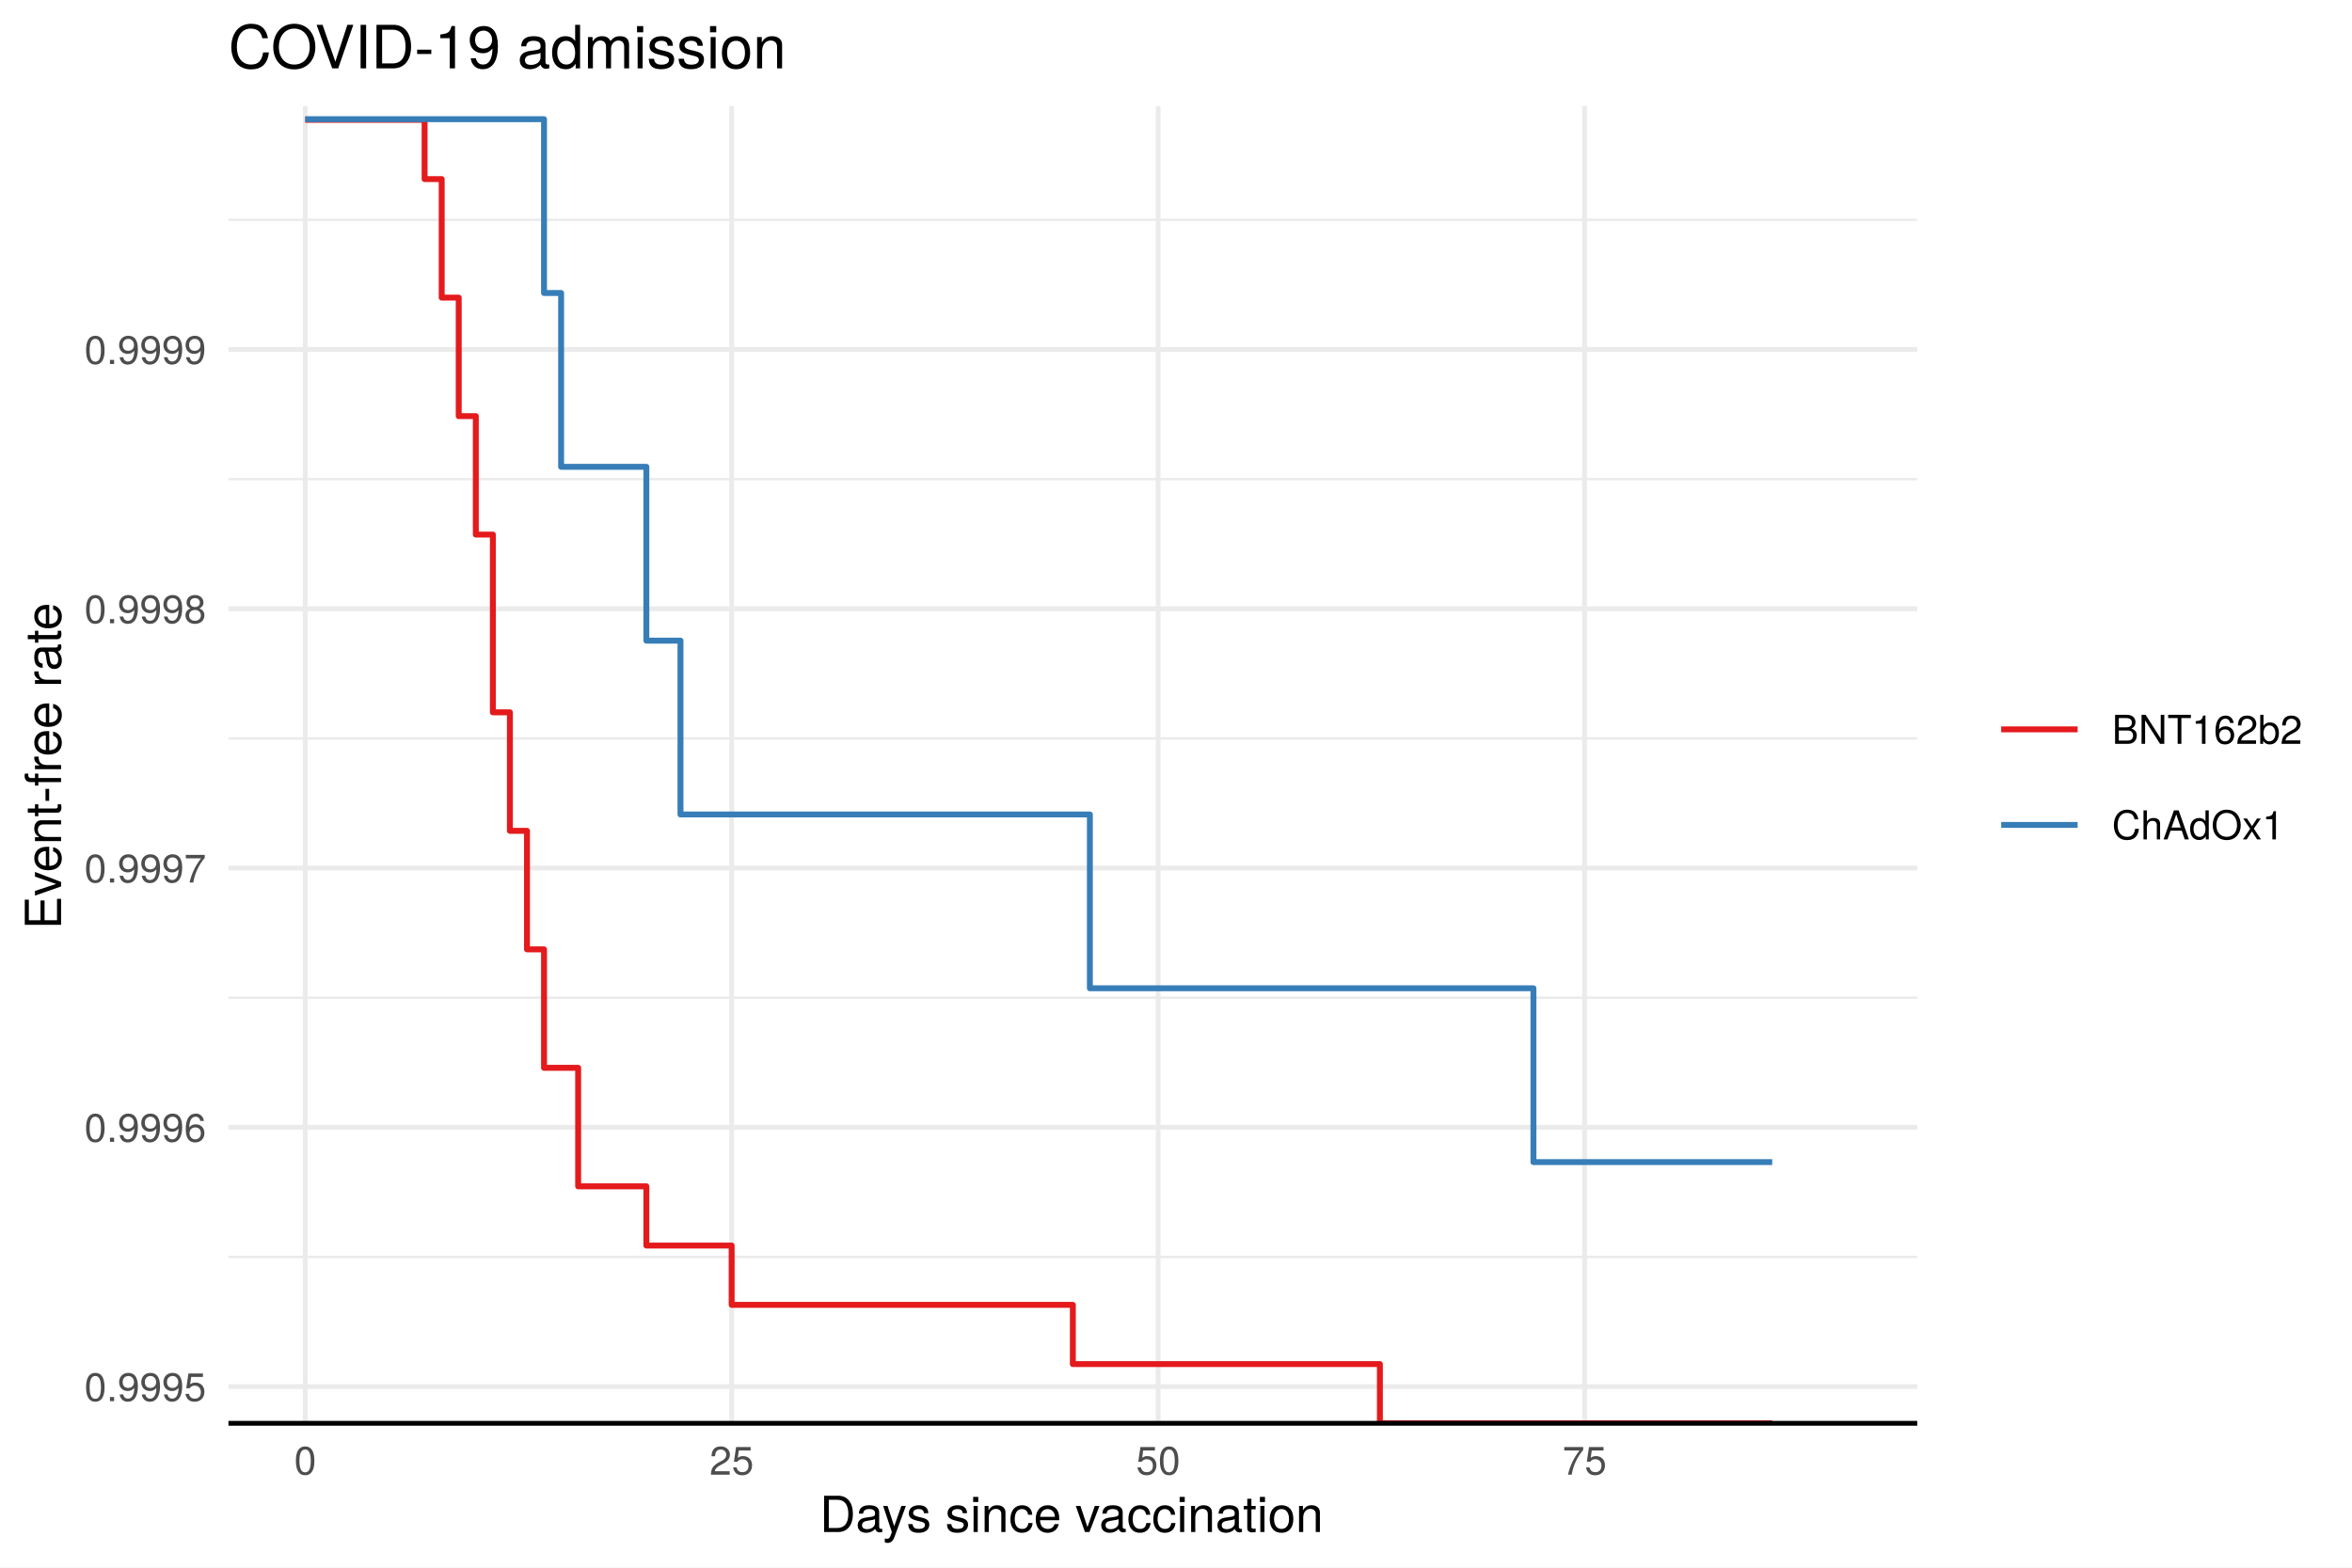
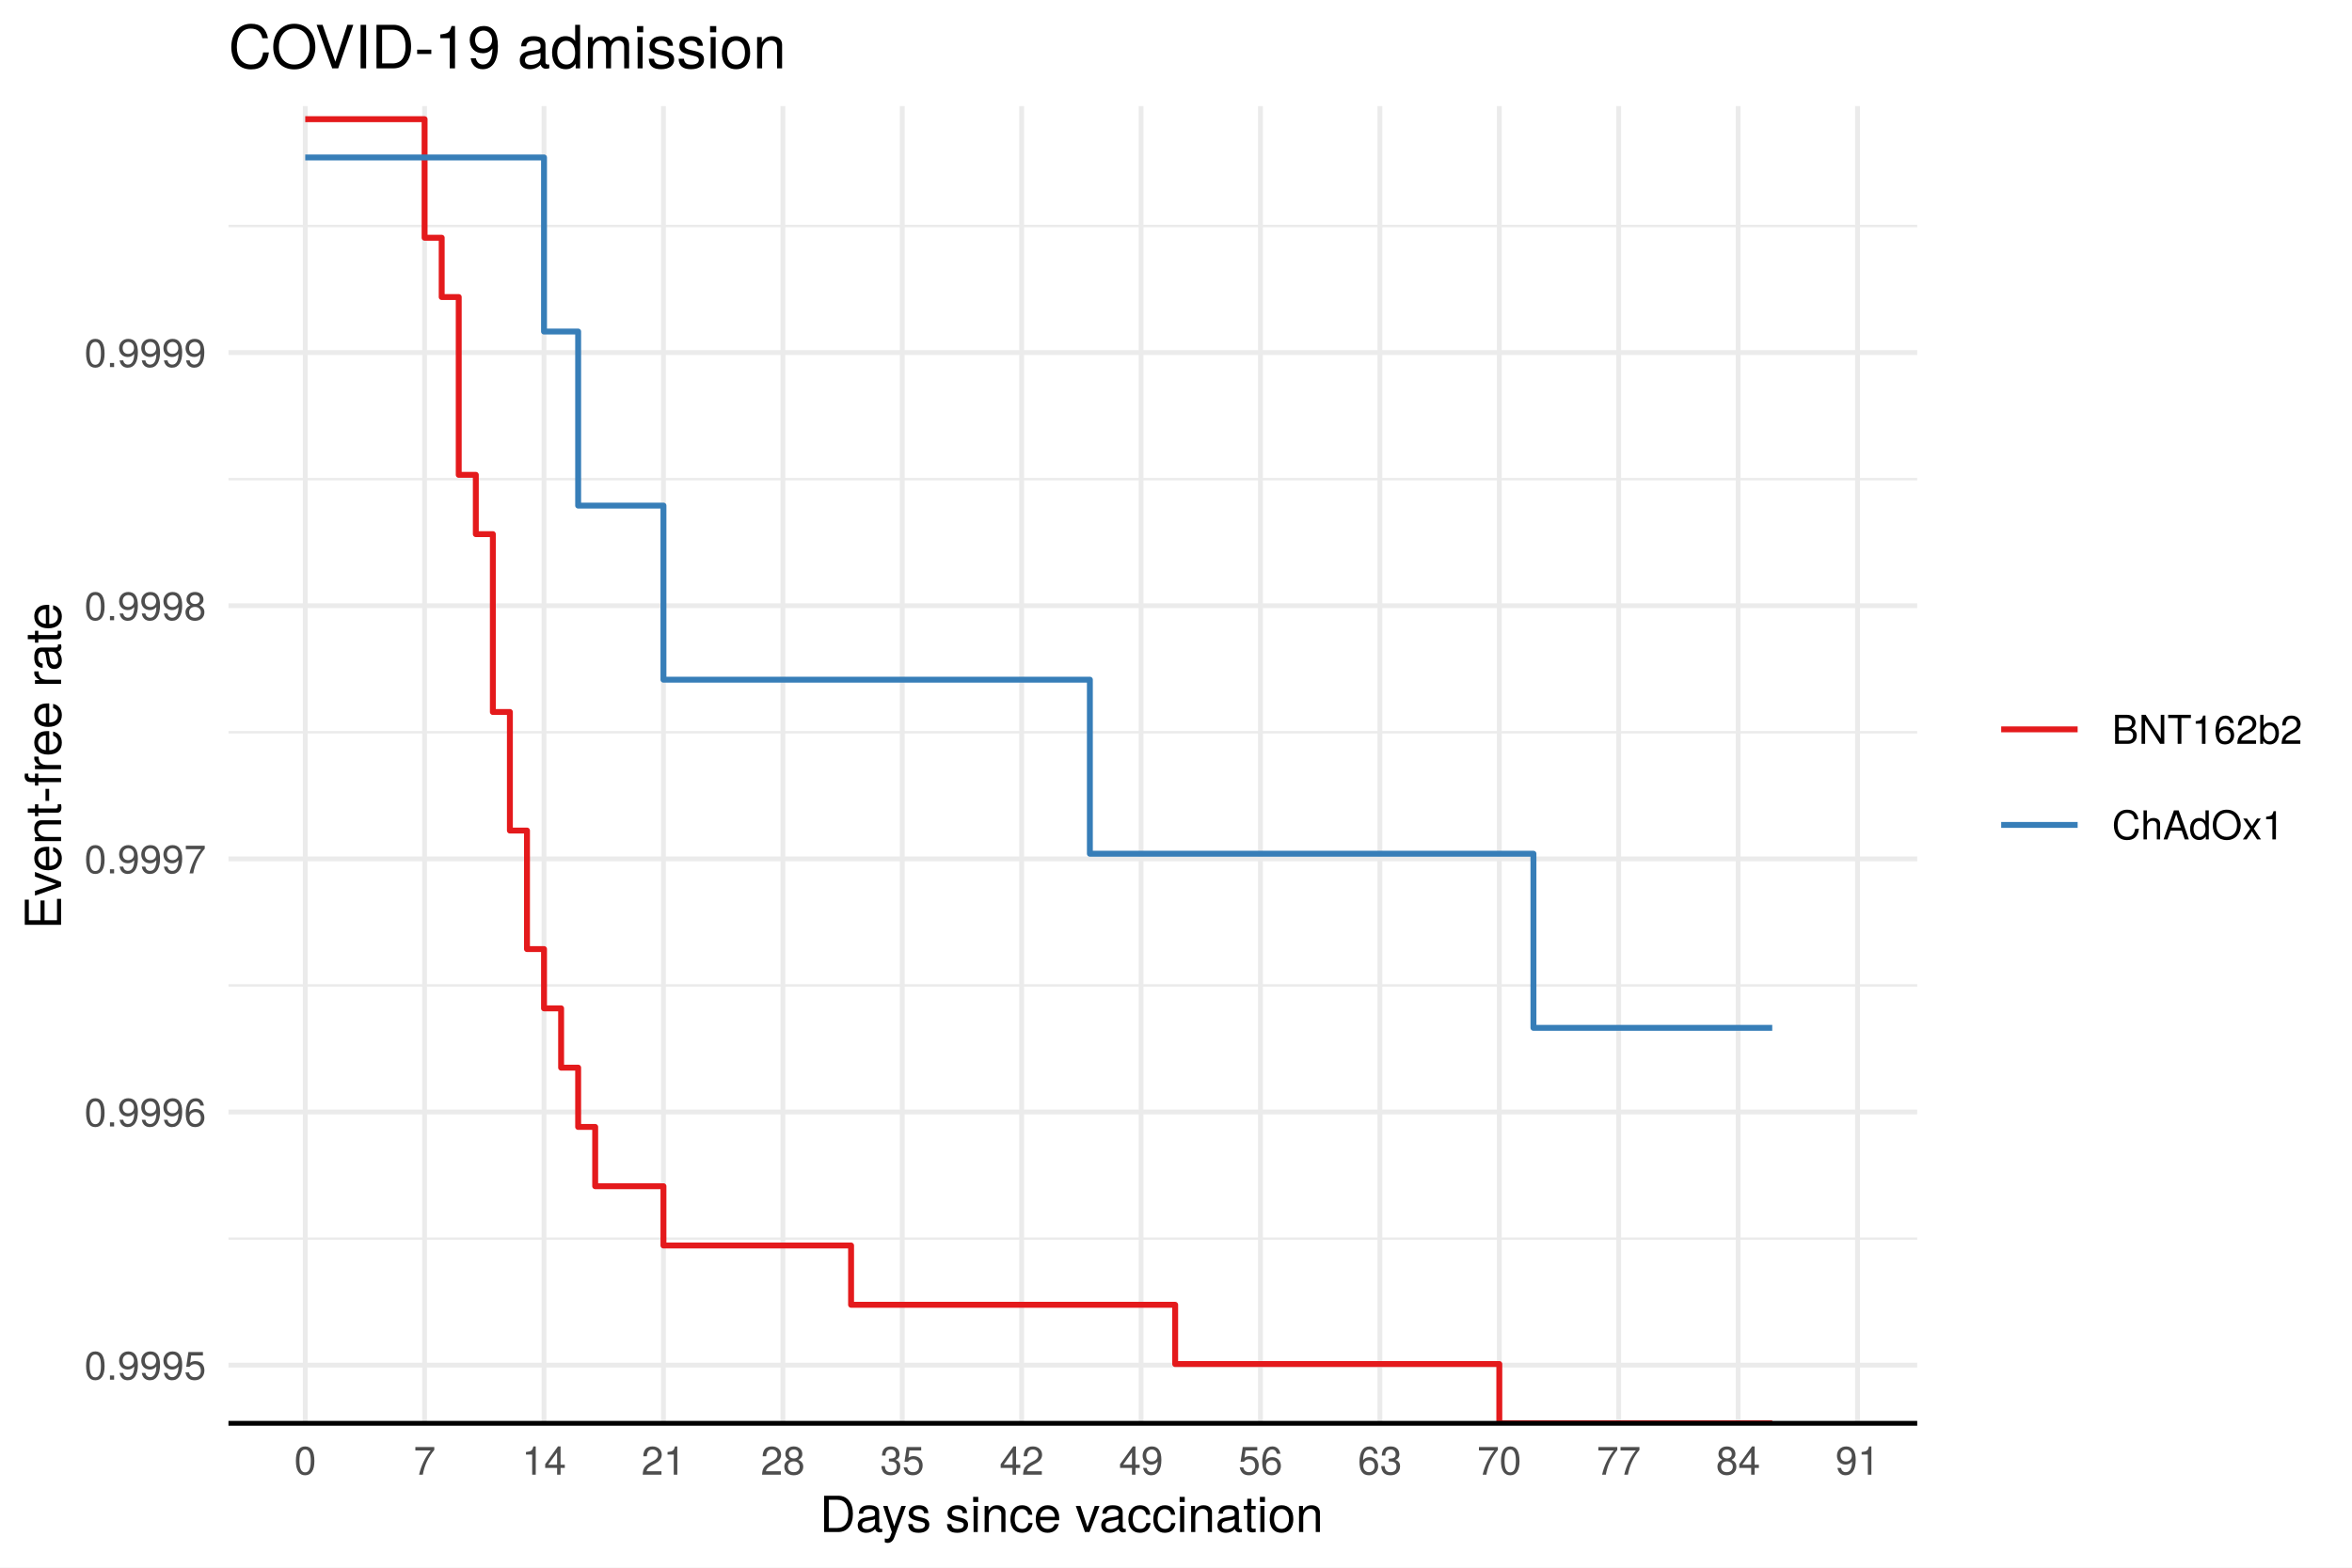
<svg xmlns="http://www.w3.org/2000/svg" viewBox="0 0 425.20 283.46">
  <defs>
    <style type="text/css">
    line, polyline, polygon, path, rect, circle {
      fill: none;
      stroke: #000000;
      stroke-linecap: round;
      stroke-linejoin: round;
      stroke-miterlimit: 10.00;
    }
  </style>
  </defs>
  <rect width="100%" height="100%" style="stroke: none; fill: #FFFFFF;" />
  <defs>
    <clipPath id="cpNDEuMzB8MzQ2LjYwfDI1Ny4zNnwxOS4xOQ==">
      <rect x="41.30" y="19.19" width="305.30" height="238.17" />
    </clipPath>
  </defs>
-   <polyline points="41.30,227.28 346.60,227.28 " style="stroke-width: 0.44; stroke: #EBEBEB; stroke-linecap: butt;" clip-path="url(#cpNDEuMzB8MzQ2LjYwfDI1Ny4zNnwxOS4xOQ==)" />
-   <polyline points="41.30,180.40 346.60,180.40 " style="stroke-width: 0.44; stroke: #EBEBEB; stroke-linecap: butt;" clip-path="url(#cpNDEuMzB8MzQ2LjYwfDI1Ny4zNnwxOS4xOQ==)" />
-   <polyline points="41.30,133.52 346.60,133.52 " style="stroke-width: 0.44; stroke: #EBEBEB; stroke-linecap: butt;" clip-path="url(#cpNDEuMzB8MzQ2LjYwfDI1Ny4zNnwxOS4xOQ==)" />
+   <polyline points="41.30,223.96 346.60,223.96 " style="stroke-width: 0.44; stroke: #EBEBEB; stroke-linecap: butt;" clip-path="url(#cpNDEuMzB8MzQ2LjYwfDI1Ny4zNnwxOS4xOQ==)" />
+   <polyline points="41.30,178.18 346.60,178.18 " style="stroke-width: 0.44; stroke: #EBEBEB; stroke-linecap: butt;" clip-path="url(#cpNDEuMzB8MzQ2LjYwfDI1Ny4zNnwxOS4xOQ==)" />
+   <polyline points="41.30,132.41 346.60,132.41 " style="stroke-width: 0.44; stroke: #EBEBEB; stroke-linecap: butt;" clip-path="url(#cpNDEuMzB8MzQ2LjYwfDI1Ny4zNnwxOS4xOQ==)" />
  <polyline points="41.30,86.64 346.60,86.64 " style="stroke-width: 0.44; stroke: #EBEBEB; stroke-linecap: butt;" clip-path="url(#cpNDEuMzB8MzQ2LjYwfDI1Ny4zNnwxOS4xOQ==)" />
-   <polyline points="41.30,39.75 346.60,39.75 " style="stroke-width: 0.44; stroke: #EBEBEB; stroke-linecap: butt;" clip-path="url(#cpNDEuMzB8MzQ2LjYwfDI1Ny4zNnwxOS4xOQ==)" />
-   <polyline points="41.30,250.72 346.60,250.72 " style="stroke-width: 0.87; stroke: #EBEBEB; stroke-linecap: butt;" clip-path="url(#cpNDEuMzB8MzQ2LjYwfDI1Ny4zNnwxOS4xOQ==)" />
-   <polyline points="41.30,203.84 346.60,203.84 " style="stroke-width: 0.87; stroke: #EBEBEB; stroke-linecap: butt;" clip-path="url(#cpNDEuMzB8MzQ2LjYwfDI1Ny4zNnwxOS4xOQ==)" />
-   <polyline points="41.30,156.96 346.60,156.96 " style="stroke-width: 0.87; stroke: #EBEBEB; stroke-linecap: butt;" clip-path="url(#cpNDEuMzB8MzQ2LjYwfDI1Ny4zNnwxOS4xOQ==)" />
-   <polyline points="41.30,110.08 346.60,110.08 " style="stroke-width: 0.87; stroke: #EBEBEB; stroke-linecap: butt;" clip-path="url(#cpNDEuMzB8MzQ2LjYwfDI1Ny4zNnwxOS4xOQ==)" />
-   <polyline points="41.30,63.20 346.60,63.20 " style="stroke-width: 0.87; stroke: #EBEBEB; stroke-linecap: butt;" clip-path="url(#cpNDEuMzB8MzQ2LjYwfDI1Ny4zNnwxOS4xOQ==)" />
+   <polyline points="41.30,40.87 346.60,40.87 " style="stroke-width: 0.44; stroke: #EBEBEB; stroke-linecap: butt;" clip-path="url(#cpNDEuMzB8MzQ2LjYwfDI1Ny4zNnwxOS4xOQ==)" />
+   <polyline points="41.30,246.84 346.60,246.84 " style="stroke-width: 0.87; stroke: #EBEBEB; stroke-linecap: butt;" clip-path="url(#cpNDEuMzB8MzQ2LjYwfDI1Ny4zNnwxOS4xOQ==)" />
+   <polyline points="41.30,201.07 346.60,201.07 " style="stroke-width: 0.87; stroke: #EBEBEB; stroke-linecap: butt;" clip-path="url(#cpNDEuMzB8MzQ2LjYwfDI1Ny4zNnwxOS4xOQ==)" />
+   <polyline points="41.30,155.30 346.60,155.30 " style="stroke-width: 0.87; stroke: #EBEBEB; stroke-linecap: butt;" clip-path="url(#cpNDEuMzB8MzQ2LjYwfDI1Ny4zNnwxOS4xOQ==)" />
+   <polyline points="41.30,109.52 346.60,109.52 " style="stroke-width: 0.87; stroke: #EBEBEB; stroke-linecap: butt;" clip-path="url(#cpNDEuMzB8MzQ2LjYwfDI1Ny4zNnwxOS4xOQ==)" />
+   <polyline points="41.30,63.75 346.60,63.75 " style="stroke-width: 0.87; stroke: #EBEBEB; stroke-linecap: butt;" clip-path="url(#cpNDEuMzB8MzQ2LjYwfDI1Ny4zNnwxOS4xOQ==)" />
  <polyline points="55.18,257.36 55.18,19.19 " style="stroke-width: 0.87; stroke: #EBEBEB; stroke-linecap: butt;" clip-path="url(#cpNDEuMzB8MzQ2LjYwfDI1Ny4zNnwxOS4xOQ==)" />
-   <polyline points="132.27,257.36 132.27,19.19 " style="stroke-width: 0.87; stroke: #EBEBEB; stroke-linecap: butt;" clip-path="url(#cpNDEuMzB8MzQ2LjYwfDI1Ny4zNnwxOS4xOQ==)" />
-   <polyline points="209.37,257.36 209.37,19.19 " style="stroke-width: 0.87; stroke: #EBEBEB; stroke-linecap: butt;" clip-path="url(#cpNDEuMzB8MzQ2LjYwfDI1Ny4zNnwxOS4xOQ==)" />
-   <polyline points="286.47,257.36 286.47,19.19 " style="stroke-width: 0.87; stroke: #EBEBEB; stroke-linecap: butt;" clip-path="url(#cpNDEuMzB8MzQ2LjYwfDI1Ny4zNnwxOS4xOQ==)" />
-   <polyline points="55.18,21.67 58.26,21.67 58.26,21.67 61.35,21.67 61.35,21.67 64.43,21.67 64.43,21.67 67.51,21.67 67.51,21.67 70.60,21.67 70.60,21.67 73.68,21.67 73.68,21.67 76.76,21.67 76.76,32.38 79.85,32.38 79.85,53.81 82.93,53.81 82.93,75.24 86.02,75.24 86.02,96.66 89.10,96.66 89.10,128.80 92.18,128.80 92.18,150.23 95.27,150.23 95.27,171.66 98.35,171.66 98.35,193.08 101.44,193.08 101.44,193.08 104.52,193.08 104.52,214.51 107.60,214.51 107.60,214.51 110.69,214.51 110.69,214.51 113.77,214.51 113.77,214.51 116.85,214.51 116.85,225.22 119.94,225.22 119.94,225.22 123.02,225.22 123.02,225.22 126.11,225.22 126.11,225.22 129.19,225.22 129.19,225.22 132.27,225.22 132.27,235.94 135.36,235.94 135.36,235.94 138.44,235.94 138.44,235.94 141.53,235.94 141.53,235.94 144.61,235.94 144.61,235.94 147.69,235.94 147.69,235.94 150.78,235.94 150.78,235.94 153.86,235.94 153.86,235.94 156.94,235.94 156.94,235.94 160.03,235.94 160.03,235.94 163.11,235.94 163.11,235.94 166.20,235.94 166.20,235.94 169.28,235.94 169.28,235.94 172.36,235.94 172.36,235.94 175.45,235.94 175.45,235.94 178.53,235.94 178.53,235.94 181.62,235.94 181.62,235.94 184.70,235.94 184.70,235.94 187.78,235.94 187.78,235.94 190.87,235.94 190.87,235.94 193.95,235.94 193.95,246.65 197.03,246.65 197.03,246.65 200.12,246.65 200.12,246.65 203.20,246.65 203.20,246.65 206.29,246.65 206.29,246.65 209.37,246.65 209.37,246.65 212.45,246.65 212.45,246.65 215.54,246.65 215.54,246.65 218.62,246.65 218.62,246.65 221.71,246.65 221.71,246.65 224.79,246.65 224.79,246.65 227.87,246.65 227.87,246.65 230.96,246.65 230.96,246.65 234.04,246.65 234.04,246.65 237.12,246.65 237.12,246.65 240.21,246.65 240.21,246.65 243.29,246.65 243.29,246.65 246.38,246.65 246.38,246.65 249.46,246.65 249.46,257.36 252.54,257.36 252.54,257.36 255.63,257.36 255.63,257.36 258.71,257.36 258.71,257.36 261.80,257.36 261.80,257.36 264.88,257.36 264.88,257.36 267.96,257.36 267.96,257.36 271.05,257.36 271.05,257.36 274.13,257.36 274.13,257.36 277.22,257.36 277.22,257.36 280.30,257.36 280.30,257.36 283.38,257.36 283.38,257.36 286.47,257.36 286.47,257.36 289.55,257.36 289.55,257.36 292.63,257.36 292.63,257.36 295.72,257.36 295.72,257.36 298.80,257.36 298.80,257.36 301.89,257.36 301.89,257.36 304.97,257.36 304.97,257.36 308.05,257.36 308.05,257.36 311.14,257.36 311.14,257.36 314.22,257.36 314.22,257.36 317.31,257.36 317.31,257.36 320.39,257.36 320.39,257.36 " style="stroke-width: 1.07; stroke: #E41A1C; stroke-linecap: butt;" clip-path="url(#cpNDEuMzB8MzQ2LjYwfDI1Ny4zNnwxOS4xOQ==)" />
-   <polyline points="55.18,21.55 58.26,21.55 58.26,21.55 61.35,21.55 61.35,21.55 64.43,21.55 64.43,21.55 67.51,21.55 67.51,21.55 70.60,21.55 70.60,21.55 73.68,21.55 73.68,21.55 76.76,21.55 76.76,21.55 79.85,21.55 79.85,21.55 82.93,21.55 82.93,21.55 86.02,21.55 86.02,21.55 89.10,21.55 89.10,21.55 92.18,21.55 92.18,21.55 95.27,21.55 95.27,21.55 98.35,21.55 98.35,52.98 101.44,52.98 101.44,84.41 104.52,84.41 104.52,84.41 107.60,84.41 107.60,84.41 110.69,84.41 110.69,84.41 113.77,84.41 113.77,84.41 116.85,84.41 116.85,115.84 119.94,115.84 119.94,115.84 123.02,115.84 123.02,147.27 126.11,147.27 126.11,147.27 129.19,147.27 129.19,147.27 132.27,147.27 132.27,147.27 135.36,147.27 135.36,147.27 138.44,147.27 138.44,147.27 141.53,147.27 141.53,147.27 144.61,147.27 144.61,147.27 147.69,147.27 147.69,147.27 150.78,147.27 150.78,147.27 153.86,147.27 153.86,147.27 156.94,147.27 156.94,147.27 160.03,147.27 160.03,147.27 163.11,147.27 163.11,147.27 166.20,147.27 166.20,147.27 169.28,147.27 169.28,147.27 172.36,147.27 172.36,147.27 175.45,147.27 175.45,147.27 178.53,147.27 178.53,147.27 181.62,147.27 181.62,147.27 184.70,147.27 184.70,147.27 187.78,147.27 187.78,147.27 190.87,147.27 190.87,147.27 193.95,147.27 193.95,147.27 197.03,147.27 197.03,178.70 200.12,178.70 200.12,178.70 203.20,178.70 203.20,178.70 206.29,178.70 206.29,178.70 209.37,178.70 209.37,178.70 212.45,178.70 212.45,178.70 215.54,178.70 215.54,178.70 218.62,178.70 218.62,178.70 221.71,178.70 221.71,178.70 224.79,178.70 224.79,178.70 227.87,178.70 227.87,178.70 230.96,178.70 230.96,178.70 234.04,178.70 234.04,178.70 237.12,178.70 237.12,178.70 240.21,178.70 240.21,178.70 243.29,178.70 243.29,178.70 246.38,178.70 246.38,178.70 249.46,178.70 249.46,178.70 252.54,178.70 252.54,178.70 255.63,178.70 255.63,178.70 258.71,178.70 258.71,178.70 261.80,178.70 261.80,178.70 264.88,178.70 264.88,178.70 267.96,178.70 267.96,178.70 271.05,178.70 271.05,178.70 274.13,178.70 274.13,178.70 277.22,178.70 277.22,210.13 280.30,210.13 280.30,210.13 283.38,210.13 283.38,210.13 286.47,210.13 286.47,210.13 289.55,210.13 289.55,210.13 292.63,210.13 292.63,210.13 295.72,210.13 295.72,210.13 298.80,210.13 298.80,210.13 301.89,210.13 301.89,210.13 304.97,210.13 304.97,210.13 308.05,210.13 308.05,210.13 311.14,210.13 311.14,210.13 314.22,210.13 314.22,210.13 317.31,210.13 317.31,210.13 320.39,210.13 320.39,210.13 " style="stroke-width: 1.07; stroke: #377EB8; stroke-linecap: butt;" clip-path="url(#cpNDEuMzB8MzQ2LjYwfDI1Ny4zNnwxOS4xOQ==)" />
+   <polyline points="76.76,257.36 76.76,19.19 " style="stroke-width: 0.87; stroke: #EBEBEB; stroke-linecap: butt;" clip-path="url(#cpNDEuMzB8MzQ2LjYwfDI1Ny4zNnwxOS4xOQ==)" />
+   <polyline points="98.35,257.36 98.35,19.19 " style="stroke-width: 0.87; stroke: #EBEBEB; stroke-linecap: butt;" clip-path="url(#cpNDEuMzB8MzQ2LjYwfDI1Ny4zNnwxOS4xOQ==)" />
+   <polyline points="119.94,257.36 119.94,19.19 " style="stroke-width: 0.87; stroke: #EBEBEB; stroke-linecap: butt;" clip-path="url(#cpNDEuMzB8MzQ2LjYwfDI1Ny4zNnwxOS4xOQ==)" />
+   <polyline points="141.53,257.36 141.53,19.19 " style="stroke-width: 0.87; stroke: #EBEBEB; stroke-linecap: butt;" clip-path="url(#cpNDEuMzB8MzQ2LjYwfDI1Ny4zNnwxOS4xOQ==)" />
+   <polyline points="163.11,257.36 163.11,19.19 " style="stroke-width: 0.87; stroke: #EBEBEB; stroke-linecap: butt;" clip-path="url(#cpNDEuMzB8MzQ2LjYwfDI1Ny4zNnwxOS4xOQ==)" />
+   <polyline points="184.70,257.36 184.70,19.19 " style="stroke-width: 0.87; stroke: #EBEBEB; stroke-linecap: butt;" clip-path="url(#cpNDEuMzB8MzQ2LjYwfDI1Ny4zNnwxOS4xOQ==)" />
+   <polyline points="206.29,257.36 206.29,19.19 " style="stroke-width: 0.87; stroke: #EBEBEB; stroke-linecap: butt;" clip-path="url(#cpNDEuMzB8MzQ2LjYwfDI1Ny4zNnwxOS4xOQ==)" />
+   <polyline points="227.87,257.36 227.87,19.19 " style="stroke-width: 0.87; stroke: #EBEBEB; stroke-linecap: butt;" clip-path="url(#cpNDEuMzB8MzQ2LjYwfDI1Ny4zNnwxOS4xOQ==)" />
+   <polyline points="249.46,257.36 249.46,19.19 " style="stroke-width: 0.87; stroke: #EBEBEB; stroke-linecap: butt;" clip-path="url(#cpNDEuMzB8MzQ2LjYwfDI1Ny4zNnwxOS4xOQ==)" />
+   <polyline points="271.05,257.36 271.05,19.19 " style="stroke-width: 0.87; stroke: #EBEBEB; stroke-linecap: butt;" clip-path="url(#cpNDEuMzB8MzQ2LjYwfDI1Ny4zNnwxOS4xOQ==)" />
+   <polyline points="292.63,257.36 292.63,19.19 " style="stroke-width: 0.87; stroke: #EBEBEB; stroke-linecap: butt;" clip-path="url(#cpNDEuMzB8MzQ2LjYwfDI1Ny4zNnwxOS4xOQ==)" />
+   <polyline points="314.22,257.36 314.22,19.19 " style="stroke-width: 0.87; stroke: #EBEBEB; stroke-linecap: butt;" clip-path="url(#cpNDEuMzB8MzQ2LjYwfDI1Ny4zNnwxOS4xOQ==)" />
+   <polyline points="335.81,257.36 335.81,19.19 " style="stroke-width: 0.87; stroke: #EBEBEB; stroke-linecap: butt;" clip-path="url(#cpNDEuMzB8MzQ2LjYwfDI1Ny4zNnwxOS4xOQ==)" />
+   <polyline points="55.18,21.55 58.26,21.55 58.26,21.55 61.35,21.55 61.35,21.55 64.43,21.55 64.43,21.55 67.51,21.55 67.51,21.55 70.60,21.55 70.60,21.55 73.68,21.55 73.68,21.55 76.76,21.55 76.76,42.99 79.85,42.99 79.85,53.71 82.93,53.71 82.93,85.86 86.02,85.86 86.02,96.58 89.10,96.58 89.10,128.74 92.18,128.74 92.18,150.18 95.27,150.18 95.27,171.61 98.35,171.61 98.35,182.33 101.44,182.33 101.44,193.05 104.52,193.05 104.52,203.77 107.60,203.77 107.60,214.49 110.69,214.49 110.69,214.49 113.77,214.49 113.77,214.49 116.85,214.49 116.85,214.49 119.94,214.49 119.94,225.21 123.02,225.21 123.02,225.21 126.11,225.21 126.11,225.21 129.19,225.21 129.19,225.21 132.27,225.21 132.27,225.21 135.36,225.21 135.36,225.21 138.44,225.21 138.44,225.21 141.53,225.21 141.53,225.21 144.61,225.21 144.61,225.21 147.69,225.21 147.69,225.21 150.78,225.21 150.78,225.21 153.86,225.21 153.86,235.93 156.94,235.93 156.94,235.93 160.03,235.93 160.03,235.93 163.11,235.93 163.11,235.93 166.20,235.93 166.20,235.93 169.28,235.93 169.28,235.93 172.36,235.93 172.36,235.93 175.45,235.93 175.45,235.93 178.53,235.93 178.53,235.93 181.62,235.93 181.62,235.93 184.70,235.93 184.70,235.93 187.78,235.93 187.78,235.93 190.87,235.93 190.87,235.93 193.95,235.93 193.95,235.93 197.03,235.93 197.03,235.93 200.12,235.93 200.12,235.93 203.20,235.93 203.20,235.93 206.29,235.93 206.29,235.93 209.37,235.93 209.37,235.93 212.45,235.93 212.45,246.64 215.54,246.64 215.54,246.64 218.62,246.64 218.62,246.64 221.71,246.64 221.71,246.64 224.79,246.64 224.79,246.64 227.87,246.64 227.87,246.64 230.96,246.64 230.96,246.64 234.04,246.64 234.04,246.64 237.12,246.64 237.12,246.64 240.21,246.64 240.21,246.64 243.29,246.64 243.29,246.64 246.38,246.64 246.38,246.64 249.46,246.64 249.46,246.64 252.54,246.64 252.54,246.64 255.63,246.64 255.63,246.64 258.71,246.64 258.71,246.64 261.80,246.64 261.80,246.64 264.88,246.64 264.88,246.64 267.96,246.64 267.96,246.64 271.05,246.64 271.05,257.36 274.13,257.36 274.13,257.36 277.22,257.36 277.22,257.36 280.30,257.36 280.30,257.36 283.38,257.36 283.38,257.36 286.47,257.36 286.47,257.36 289.55,257.36 289.55,257.36 292.63,257.36 292.63,257.36 295.72,257.36 295.72,257.36 298.80,257.36 298.80,257.36 301.89,257.36 301.89,257.36 304.97,257.36 304.97,257.36 308.05,257.36 308.05,257.36 311.14,257.36 311.14,257.36 314.22,257.36 314.22,257.36 317.31,257.36 317.31,257.36 320.39,257.36 320.39,257.36 " style="stroke-width: 1.07; stroke: #E41A1C; stroke-linecap: butt;" clip-path="url(#cpNDEuMzB8MzQ2LjYwfDI1Ny4zNnwxOS4xOQ==)" />
+   <polyline points="55.18,28.47 58.26,28.47 58.26,28.47 61.35,28.47 61.35,28.47 64.43,28.47 64.43,28.47 67.51,28.47 67.51,28.47 70.60,28.47 70.60,28.47 73.68,28.47 73.68,28.47 76.76,28.47 76.76,28.47 79.85,28.47 79.85,28.47 82.93,28.47 82.93,28.47 86.02,28.47 86.02,28.47 89.10,28.47 89.10,28.47 92.18,28.47 92.18,28.47 95.27,28.47 95.27,28.47 98.35,28.47 98.35,59.95 101.44,59.95 101.44,59.95 104.52,59.95 104.52,91.42 107.60,91.42 107.60,91.42 110.69,91.42 110.69,91.42 113.77,91.42 113.77,91.42 116.85,91.42 116.85,91.42 119.94,91.42 119.94,122.90 123.02,122.90 123.02,122.90 126.11,122.90 126.11,122.90 129.19,122.90 129.19,122.90 132.27,122.90 132.27,122.90 135.36,122.90 135.36,122.90 138.44,122.90 138.44,122.90 141.53,122.90 141.53,122.90 144.61,122.90 144.61,122.90 147.69,122.90 147.69,122.90 150.78,122.90 150.78,122.90 153.86,122.90 153.86,122.90 156.94,122.90 156.94,122.90 160.03,122.90 160.03,122.90 163.11,122.90 163.11,122.90 166.20,122.90 166.20,122.90 169.28,122.90 169.28,122.90 172.36,122.90 172.36,122.90 175.45,122.90 175.45,122.90 178.53,122.90 178.53,122.90 181.62,122.90 181.62,122.90 184.70,122.90 184.70,122.90 187.78,122.90 187.78,122.90 190.87,122.90 190.87,122.90 193.95,122.90 193.95,122.90 197.03,122.90 197.03,154.37 200.12,154.37 200.12,154.37 203.20,154.37 203.20,154.37 206.29,154.37 206.29,154.37 209.37,154.37 209.37,154.37 212.45,154.37 212.45,154.37 215.54,154.37 215.54,154.37 218.62,154.37 218.62,154.37 221.71,154.37 221.71,154.37 224.79,154.37 224.79,154.37 227.87,154.37 227.87,154.37 230.96,154.37 230.96,154.37 234.04,154.37 234.04,154.37 237.12,154.37 237.12,154.37 240.21,154.37 240.21,154.37 243.29,154.37 243.29,154.37 246.38,154.37 246.38,154.37 249.46,154.37 249.46,154.37 252.54,154.37 252.54,154.37 255.63,154.37 255.63,154.37 258.71,154.37 258.71,154.37 261.80,154.37 261.80,154.37 264.88,154.37 264.88,154.37 267.96,154.37 267.96,154.37 271.05,154.37 271.05,154.37 274.13,154.37 274.13,154.37 277.22,154.37 277.22,185.85 280.30,185.85 280.30,185.85 283.38,185.85 283.38,185.85 286.47,185.85 286.47,185.85 289.55,185.85 289.55,185.85 292.63,185.85 292.63,185.85 295.72,185.85 295.72,185.85 298.80,185.85 298.80,185.85 301.89,185.85 301.89,185.85 304.97,185.85 304.97,185.85 308.05,185.85 308.05,185.85 311.14,185.85 311.14,185.85 314.22,185.85 314.22,185.85 317.31,185.85 317.31,185.85 320.39,185.85 320.39,185.85 " style="stroke-width: 1.07; stroke: #377EB8; stroke-linecap: butt;" clip-path="url(#cpNDEuMzB8MzQ2LjYwfDI1Ny4zNnwxOS4xOQ==)" />
  <defs>
    <clipPath id="cpMC4wMHw0MjUuMjB8MjgzLjQ2fDAuMDA=">
      <rect x="0.00" y="0.00" width="425.20" height="283.46" />
    </clipPath>
  </defs>
  <g clip-path="url(#cpMC4wMHw0MjUuMjB8MjgzLjQ2fDAuMDA=)">
-     <text x="15.25" y="253.35" style="font-size: 7.20px; fill: #4D4D4D; font-family: TeX Gyre Heros;" textLength="22.02px" lengthAdjust="spacingAndGlyphs">0.9995</text>
+     <text x="15.25" y="249.47" style="font-size: 7.20px; fill: #4D4D4D; font-family: TeX Gyre Heros;" textLength="22.02px" lengthAdjust="spacingAndGlyphs">0.9995</text>
  </g>
  <g clip-path="url(#cpMC4wMHw0MjUuMjB8MjgzLjQ2fDAuMDA=)">
-     <text x="15.25" y="206.47" style="font-size: 7.20px; fill: #4D4D4D; font-family: TeX Gyre Heros;" textLength="22.02px" lengthAdjust="spacingAndGlyphs">0.9996</text>
+     <text x="15.25" y="203.69" style="font-size: 7.20px; fill: #4D4D4D; font-family: TeX Gyre Heros;" textLength="22.02px" lengthAdjust="spacingAndGlyphs">0.9996</text>
  </g>
  <g clip-path="url(#cpMC4wMHw0MjUuMjB8MjgzLjQ2fDAuMDA=)">
-     <text x="15.25" y="159.58" style="font-size: 7.20px; fill: #4D4D4D; font-family: TeX Gyre Heros;" textLength="22.02px" lengthAdjust="spacingAndGlyphs">0.9997</text>
+     <text x="15.25" y="157.92" style="font-size: 7.20px; fill: #4D4D4D; font-family: TeX Gyre Heros;" textLength="22.02px" lengthAdjust="spacingAndGlyphs">0.9997</text>
  </g>
  <g clip-path="url(#cpMC4wMHw0MjUuMjB8MjgzLjQ2fDAuMDA=)">
-     <text x="15.25" y="112.70" style="font-size: 7.20px; fill: #4D4D4D; font-family: TeX Gyre Heros;" textLength="22.02px" lengthAdjust="spacingAndGlyphs">0.9998</text>
+     <text x="15.25" y="112.15" style="font-size: 7.20px; fill: #4D4D4D; font-family: TeX Gyre Heros;" textLength="22.02px" lengthAdjust="spacingAndGlyphs">0.9998</text>
  </g>
  <g clip-path="url(#cpMC4wMHw0MjUuMjB8MjgzLjQ2fDAuMDA=)">
-     <text x="15.25" y="65.82" style="font-size: 7.20px; fill: #4D4D4D; font-family: TeX Gyre Heros;" textLength="22.02px" lengthAdjust="spacingAndGlyphs">0.9999</text>
+     <text x="15.25" y="66.38" style="font-size: 7.20px; fill: #4D4D4D; font-family: TeX Gyre Heros;" textLength="22.02px" lengthAdjust="spacingAndGlyphs">0.9999</text>
  </g>
  <polyline points="41.30,257.36 346.60,257.36 " style="stroke-width: 0.87; stroke-linecap: butt;" clip-path="url(#cpMC4wMHw0MjUuMjB8MjgzLjQ2fDAuMDA=)" />
  <g clip-path="url(#cpMC4wMHw0MjUuMjB8MjgzLjQ2fDAuMDA=)">
    <text x="53.18" y="266.65" style="font-size: 7.20px; fill: #4D4D4D; font-family: TeX Gyre Heros;" textLength="4.00px" lengthAdjust="spacingAndGlyphs">0</text>
  </g>
  <g clip-path="url(#cpMC4wMHw0MjUuMjB8MjgzLjQ2fDAuMDA=)">
-     <text x="128.27" y="266.65" style="font-size: 7.20px; fill: #4D4D4D; font-family: TeX Gyre Heros;" textLength="8.01px" lengthAdjust="spacingAndGlyphs">25</text>
+     <text x="74.76" y="266.65" style="font-size: 7.20px; fill: #4D4D4D; font-family: TeX Gyre Heros;" textLength="4.00px" lengthAdjust="spacingAndGlyphs">7</text>
  </g>
  <g clip-path="url(#cpMC4wMHw0MjUuMjB8MjgzLjQ2fDAuMDA=)">
-     <text x="205.37" y="266.65" style="font-size: 7.20px; fill: #4D4D4D; font-family: TeX Gyre Heros;" textLength="8.01px" lengthAdjust="spacingAndGlyphs">50</text>
+     <text x="94.35" y="266.65" style="font-size: 7.20px; fill: #4D4D4D; font-family: TeX Gyre Heros;" textLength="8.01px" lengthAdjust="spacingAndGlyphs">14</text>
  </g>
  <g clip-path="url(#cpMC4wMHw0MjUuMjB8MjgzLjQ2fDAuMDA=)">
-     <text x="282.46" y="266.65" style="font-size: 7.20px; fill: #4D4D4D; font-family: TeX Gyre Heros;" textLength="8.01px" lengthAdjust="spacingAndGlyphs">75</text>
+     <text x="115.94" y="266.65" style="font-size: 7.20px; fill: #4D4D4D; font-family: TeX Gyre Heros;" textLength="8.01px" lengthAdjust="spacingAndGlyphs">21</text>
+   </g>
+   <g clip-path="url(#cpMC4wMHw0MjUuMjB8MjgzLjQ2fDAuMDA=)">
+     <text x="137.52" y="266.65" style="font-size: 7.20px; fill: #4D4D4D; font-family: TeX Gyre Heros;" textLength="8.01px" lengthAdjust="spacingAndGlyphs">28</text>
+   </g>
+   <g clip-path="url(#cpMC4wMHw0MjUuMjB8MjgzLjQ2fDAuMDA=)">
+     <text x="159.11" y="266.65" style="font-size: 7.20px; fill: #4D4D4D; font-family: TeX Gyre Heros;" textLength="8.01px" lengthAdjust="spacingAndGlyphs">35</text>
+   </g>
+   <g clip-path="url(#cpMC4wMHw0MjUuMjB8MjgzLjQ2fDAuMDA=)">
+     <text x="180.70" y="266.65" style="font-size: 7.20px; fill: #4D4D4D; font-family: TeX Gyre Heros;" textLength="8.01px" lengthAdjust="spacingAndGlyphs">42</text>
+   </g>
+   <g clip-path="url(#cpMC4wMHw0MjUuMjB8MjgzLjQ2fDAuMDA=)">
+     <text x="202.28" y="266.65" style="font-size: 7.20px; fill: #4D4D4D; font-family: TeX Gyre Heros;" textLength="8.01px" lengthAdjust="spacingAndGlyphs">49</text>
+   </g>
+   <g clip-path="url(#cpMC4wMHw0MjUuMjB8MjgzLjQ2fDAuMDA=)">
+     <text x="223.87" y="266.65" style="font-size: 7.20px; fill: #4D4D4D; font-family: TeX Gyre Heros;" textLength="8.01px" lengthAdjust="spacingAndGlyphs">56</text>
+   </g>
+   <g clip-path="url(#cpMC4wMHw0MjUuMjB8MjgzLjQ2fDAuMDA=)">
+     <text x="245.46" y="266.65" style="font-size: 7.20px; fill: #4D4D4D; font-family: TeX Gyre Heros;" textLength="8.01px" lengthAdjust="spacingAndGlyphs">63</text>
+   </g>
+   <g clip-path="url(#cpMC4wMHw0MjUuMjB8MjgzLjQ2fDAuMDA=)">
+     <text x="267.04" y="266.65" style="font-size: 7.20px; fill: #4D4D4D; font-family: TeX Gyre Heros;" textLength="8.01px" lengthAdjust="spacingAndGlyphs">70</text>
+   </g>
+   <g clip-path="url(#cpMC4wMHw0MjUuMjB8MjgzLjQ2fDAuMDA=)">
+     <text x="288.63" y="266.65" style="font-size: 7.20px; fill: #4D4D4D; font-family: TeX Gyre Heros;" textLength="8.01px" lengthAdjust="spacingAndGlyphs">77</text>
+   </g>
+   <g clip-path="url(#cpMC4wMHw0MjUuMjB8MjgzLjQ2fDAuMDA=)">
+     <text x="310.22" y="266.65" style="font-size: 7.20px; fill: #4D4D4D; font-family: TeX Gyre Heros;" textLength="8.01px" lengthAdjust="spacingAndGlyphs">84</text>
+   </g>
+   <g clip-path="url(#cpMC4wMHw0MjUuMjB8MjgzLjQ2fDAuMDA=)">
+     <text x="331.81" y="266.65" style="font-size: 7.20px; fill: #4D4D4D; font-family: TeX Gyre Heros;" textLength="8.01px" lengthAdjust="spacingAndGlyphs">91</text>
  </g>
  <g clip-path="url(#cpMC4wMHw0MjUuMjB8MjgzLjQ2fDAuMDA=)">
    <text x="148.19" y="277.02" style="font-size: 9.00px; font-family: TeX Gyre Heros;" textLength="91.53px" lengthAdjust="spacingAndGlyphs">Days since vaccination</text>
  </g>
  <g clip-path="url(#cpMC4wMHw0MjUuMjB8MjgzLjQ2fDAuMDA=)">
    <text transform="translate(11.04,168.04) rotate(-90)" style="font-size: 9.00px; font-family: TeX Gyre Heros;" textLength="59.53px" lengthAdjust="spacingAndGlyphs">Event-free rate</text>
  </g>
  <line x1="361.78" y1="131.88" x2="375.60" y2="131.88" style="stroke-width: 1.07; stroke: #E41A1C; stroke-linecap: butt;" clip-path="url(#cpMC4wMHw0MjUuMjB8MjgzLjQ2fDAuMDA=)" />
  <line x1="361.78" y1="149.16" x2="375.60" y2="149.16" style="stroke-width: 1.07; stroke: #377EB8; stroke-linecap: butt;" clip-path="url(#cpMC4wMHw0MjUuMjB8MjgzLjQ2fDAuMDA=)" />
  <g clip-path="url(#cpMC4wMHw0MjUuMjB8MjgzLjQ2fDAuMDA=)">
    <text x="381.81" y="134.50" style="font-size: 7.20px; font-family: TeX Gyre Heros;" textLength="34.42px" lengthAdjust="spacingAndGlyphs">BNT162b2</text>
  </g>
  <g clip-path="url(#cpMC4wMHw0MjUuMjB8MjgzLjQ2fDAuMDA=)">
    <text x="381.81" y="151.78" style="font-size: 7.20px; font-family: TeX Gyre Heros;" textLength="31.21px" lengthAdjust="spacingAndGlyphs">ChAdOx1</text>
  </g>
  <g clip-path="url(#cpMC4wMHw0MjUuMjB8MjgzLjQ2fDAuMDA=)">
    <text x="41.30" y="12.36" style="font-size: 10.80px; font-family: TeX Gyre Heros;" textLength="101.42px" lengthAdjust="spacingAndGlyphs">COVID-19 admission</text>
  </g>
</svg>
